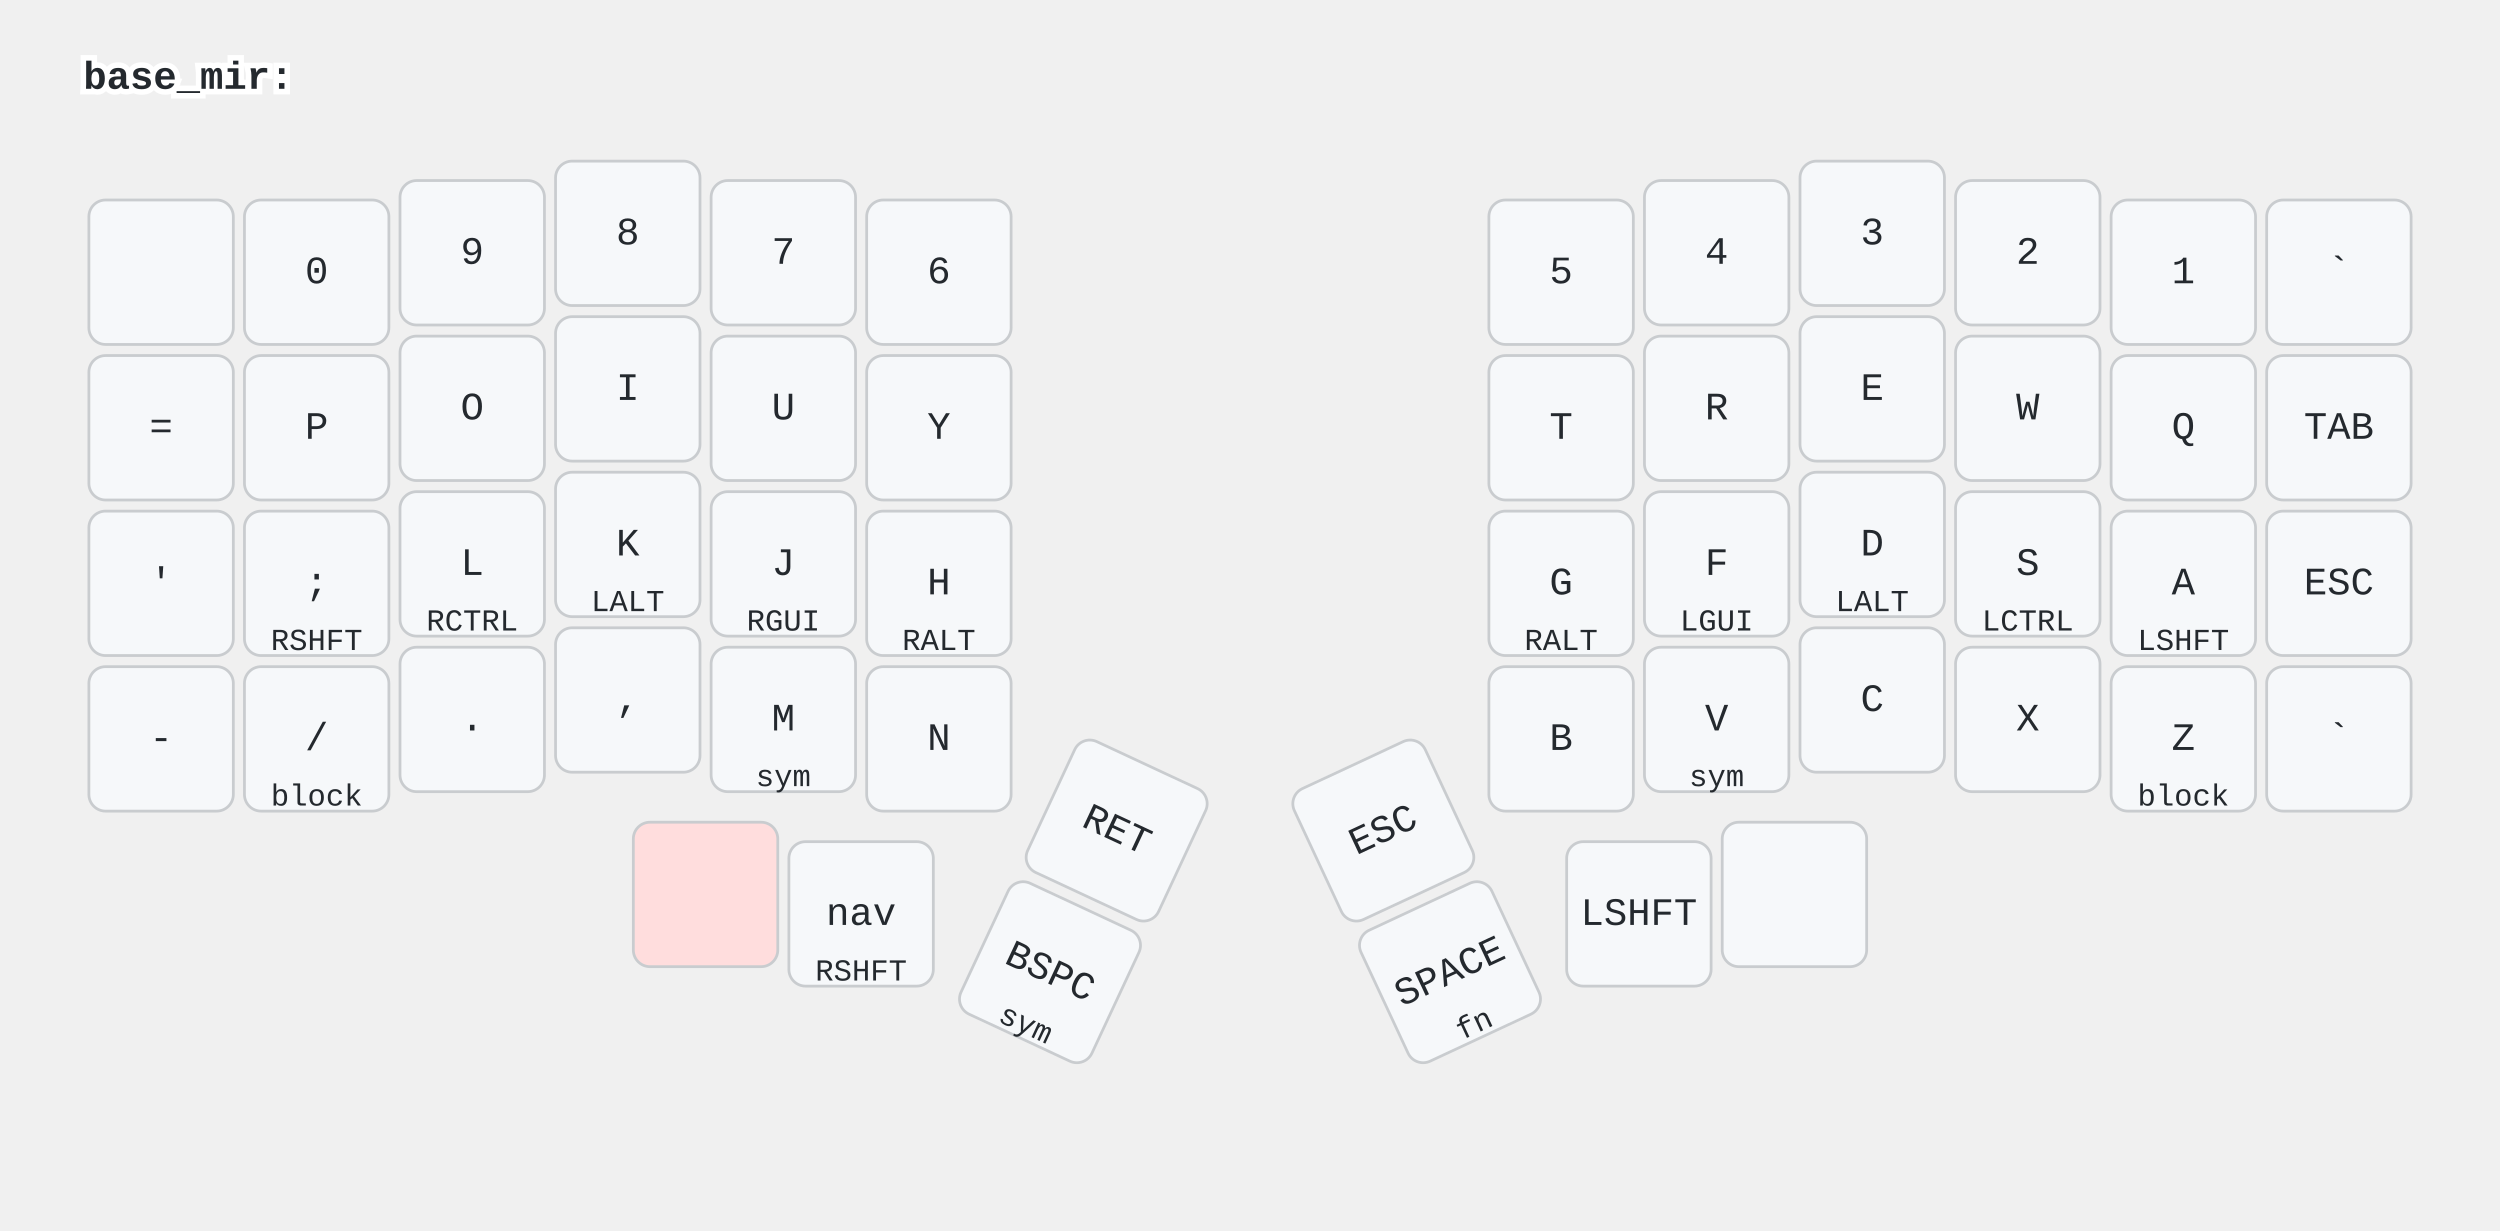
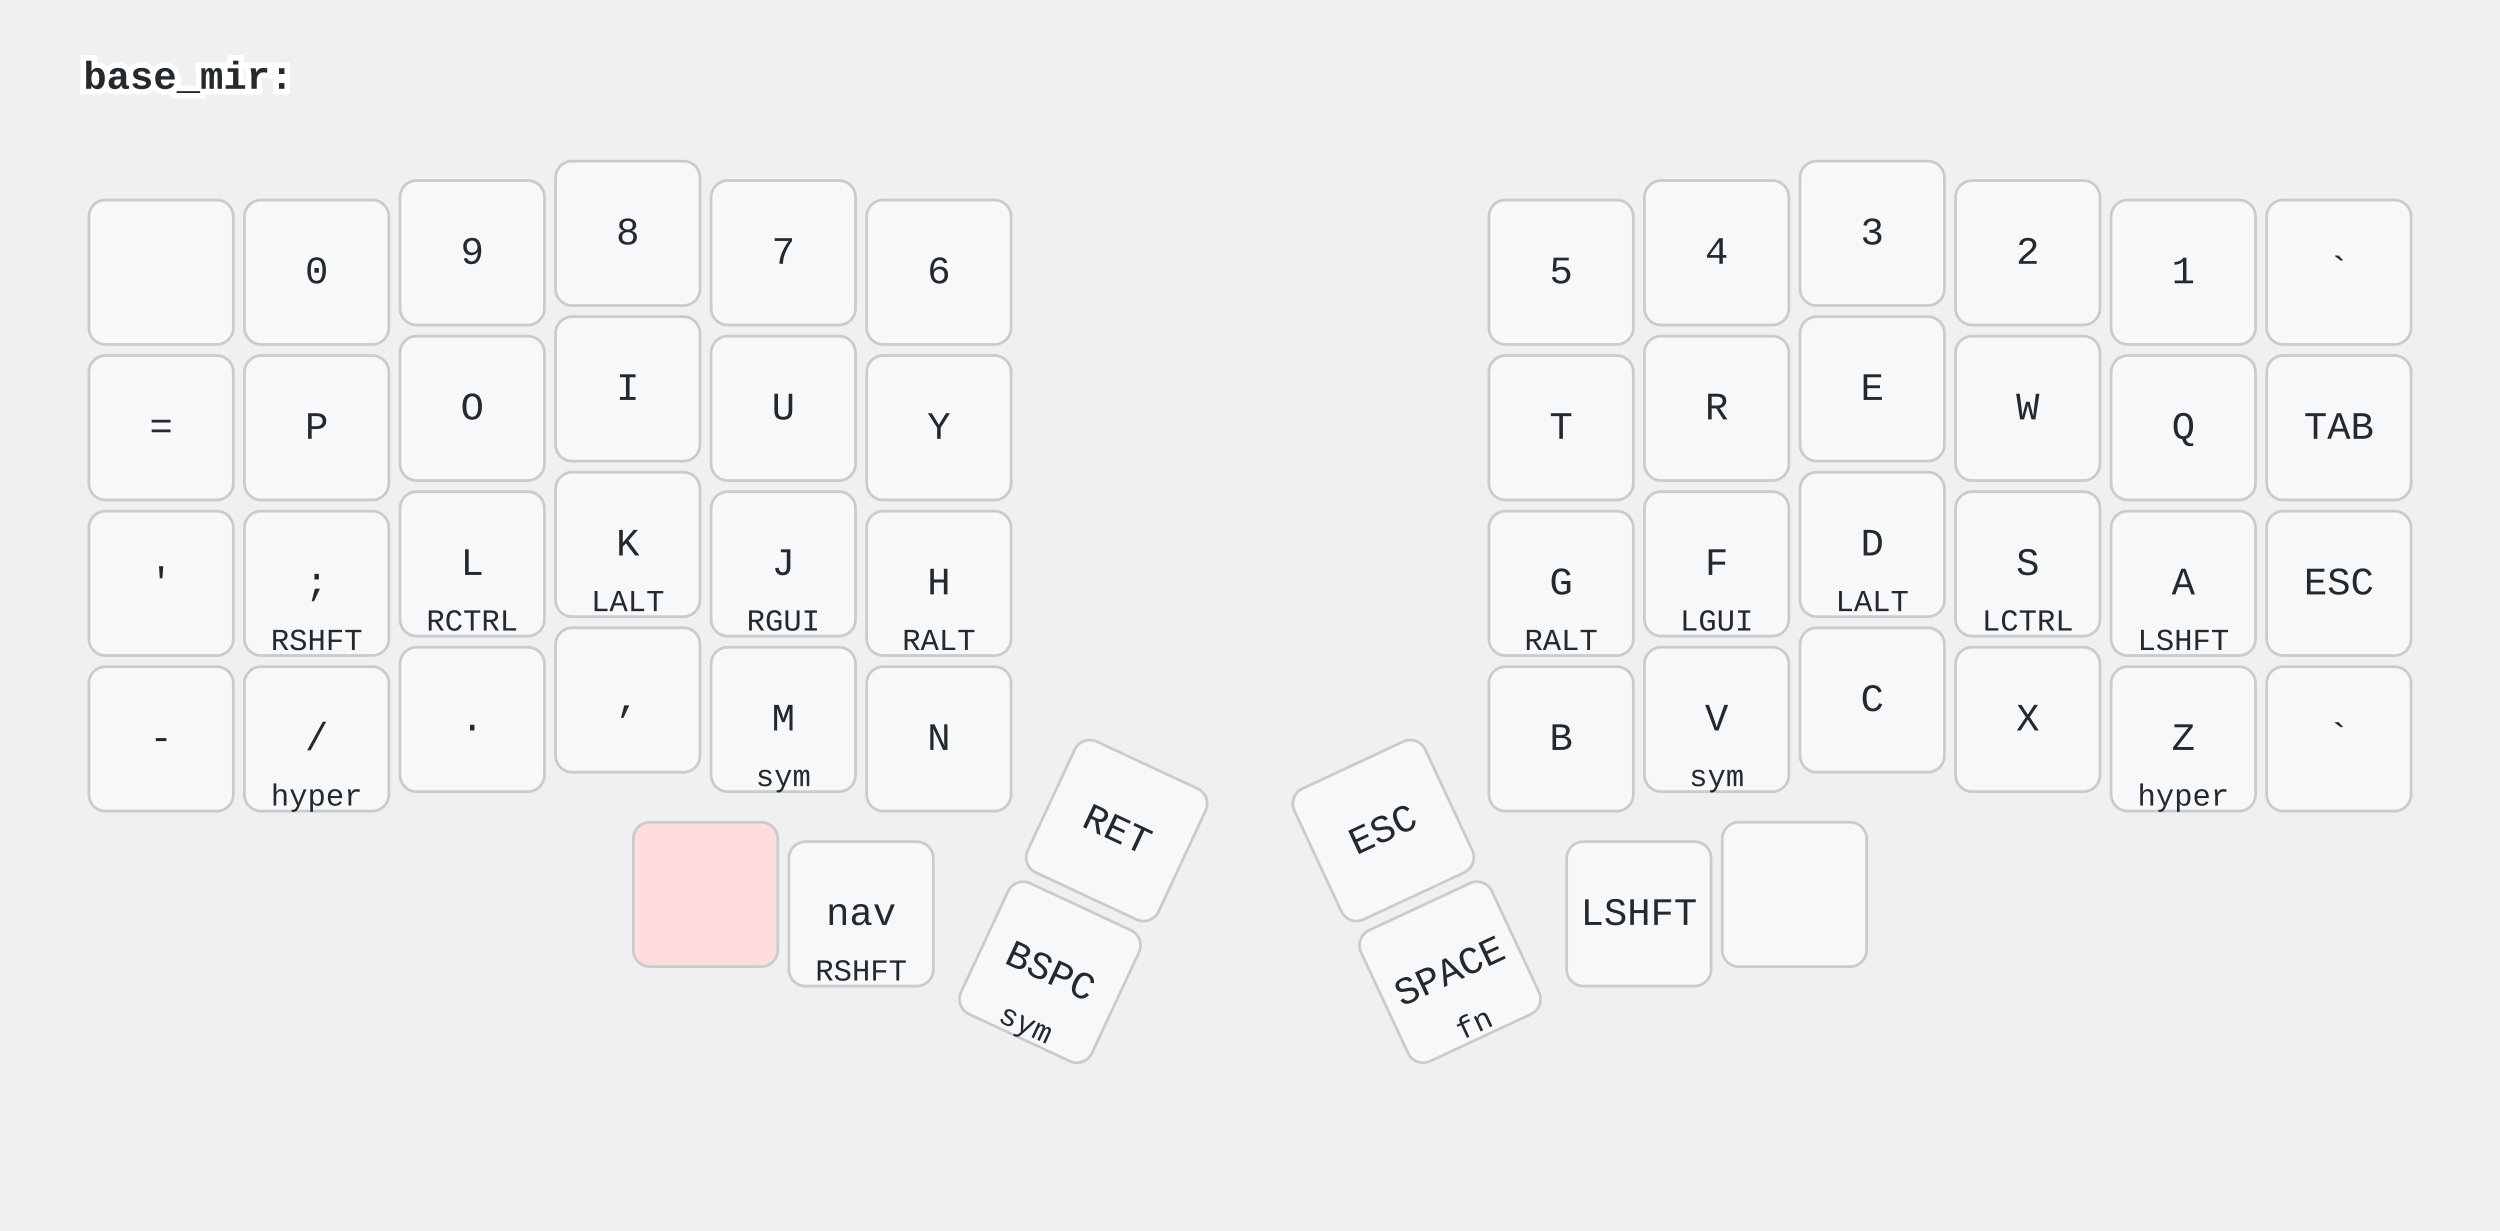
<svg xmlns="http://www.w3.org/2000/svg" width="900" height="443" viewBox="0 0 900 443" class="keymap">
  <style>/* inherit to force styles through use tags */
svg path {
    fill: inherit;
}

/* font and background color specifications */
svg.keymap {
    font-family: SFMono-Regular,Consolas,Liberation Mono,Menlo,monospace;
    font-size: 14px;
    font-kerning: normal;
    text-rendering: optimizeLegibility;
    fill: #24292e;
}

/* default key styling */
rect.key {
    fill: #f6f8fa;
}

rect.key, rect.combo {
    stroke: #c9cccf;
    stroke-width: 1;
}

/* default key side styling, only used is draw_key_sides is set */
rect.side {
    filter: brightness(90%);
}

/* color accent for combo boxes */
rect.combo, rect.combo-separate {
    fill: #cdf;
}

/* color accent for held keys */
rect.held, rect.combo.held {
    fill: #fdd;
}

/* color accent for ghost (optional) keys */
rect.ghost, rect.combo.ghost {
    stroke-dasharray: 4, 4;
    stroke-width: 2;
}

text {
    text-anchor: middle;
    dominant-baseline: middle;
}

/* styling for layer labels */
text.label {
    font-weight: bold;
    text-anchor: start;
    stroke: white;
    stroke-width: 4;
    paint-order: stroke;
}

/* styling for optional footer */
text.footer {
    text-anchor: end;
    dominant-baseline: auto;
    stroke: white;
    stroke-width: 4;
    paint-order: stroke;
}

/* styling for combo tap, and key non-tap label text */
text.combo, text.hold, text.shifted, text.left, text.right, text.tl, text.tr, text.bl, text.br {
    font-size: 11px;
}

text.hold, text.bl, text.br {
    text-anchor: middle;
    dominant-baseline: auto;
}

text.shifted, text.tl, text.tr {
    text-anchor: middle;
    dominant-baseline: hanging;
}

text.left, text.tl, text.bl {
    text-anchor: start;
}

text.right, text.tr, text.br {
    text-anchor: end;
}

text.layer-activator {
    text-decoration: underline;
}

/* styling for hold/shifted label text in combo box */
text.combo.hold, text.combo.shifted, text.combo.left, text.combo.right {
    font-size: 8px;
}

/* lighter symbol for transparent keys */
text.trans {
    fill: #7b7e81;
}

/* styling for combo dendrons */
path.combo {
    stroke-width: 1;
    stroke: gray;
    fill: none;
}

/* Start Tabler Icons Cleanup */
/* cannot use height/width with glyphs */
.icon-tabler &gt; path {
    fill: inherit;
    stroke: inherit;
    stroke-width: 2;
}
/* hide tabler's default box */
.icon-tabler &gt; path[stroke="none"][fill="none"] {
    visibility: hidden;
}
/* End Tabler Icons Cleanup */
</style>
  <g transform="translate(30, 0)" class="layer-base_mir">
    <text x="0" y="28" class="label" id="base_mir">base_mir:</text>
    <g transform="translate(0, 56)">
      <g transform="translate(28, 42)" class="key keypos-0">
        <rect rx="6" ry="6" x="-26" y="-26" width="52" height="52" class="key" />
      </g>
      <g transform="translate(84, 42)" class="key keypos-1">
        <rect rx="6" ry="6" x="-26" y="-26" width="52" height="52" class="key" />
        <text x="0" y="0" class="key tap">0</text>
      </g>
      <g transform="translate(140, 35)" class="key keypos-2">
        <rect rx="6" ry="6" x="-26" y="-26" width="52" height="52" class="key" />
        <text x="0" y="0" class="key tap">9</text>
      </g>
      <g transform="translate(196, 28)" class="key keypos-3">
        <rect rx="6" ry="6" x="-26" y="-26" width="52" height="52" class="key" />
        <text x="0" y="0" class="key tap">8</text>
      </g>
      <g transform="translate(252, 35)" class="key keypos-4">
        <rect rx="6" ry="6" x="-26" y="-26" width="52" height="52" class="key" />
        <text x="0" y="0" class="key tap">7</text>
      </g>
      <g transform="translate(308, 42)" class="key keypos-5">
        <rect rx="6" ry="6" x="-26" y="-26" width="52" height="52" class="key" />
        <text x="0" y="0" class="key tap">6</text>
      </g>
      <g transform="translate(532, 42)" class="key keypos-6">
        <rect rx="6" ry="6" x="-26" y="-26" width="52" height="52" class="key" />
        <text x="0" y="0" class="key tap">5</text>
      </g>
      <g transform="translate(588, 35)" class="key keypos-7">
        <rect rx="6" ry="6" x="-26" y="-26" width="52" height="52" class="key" />
        <text x="0" y="0" class="key tap">4</text>
      </g>
      <g transform="translate(644, 28)" class="key keypos-8">
        <rect rx="6" ry="6" x="-26" y="-26" width="52" height="52" class="key" />
        <text x="0" y="0" class="key tap">3</text>
      </g>
      <g transform="translate(700, 35)" class="key keypos-9">
        <rect rx="6" ry="6" x="-26" y="-26" width="52" height="52" class="key" />
        <text x="0" y="0" class="key tap">2</text>
      </g>
      <g transform="translate(756, 42)" class="key keypos-10">
        <rect rx="6" ry="6" x="-26" y="-26" width="52" height="52" class="key" />
        <text x="0" y="0" class="key tap">1</text>
      </g>
      <g transform="translate(812, 42)" class="key keypos-11">
        <rect rx="6" ry="6" x="-26" y="-26" width="52" height="52" class="key" />
        <text x="0" y="0" class="key tap">`</text>
      </g>
      <g transform="translate(28, 98)" class="key keypos-12">
        <rect rx="6" ry="6" x="-26" y="-26" width="52" height="52" class="key" />
        <text x="0" y="0" class="key tap">=</text>
      </g>
      <g transform="translate(84, 98)" class="key keypos-13">
        <rect rx="6" ry="6" x="-26" y="-26" width="52" height="52" class="key" />
        <text x="0" y="0" class="key tap">P</text>
      </g>
      <g transform="translate(140, 91)" class="key keypos-14">
        <rect rx="6" ry="6" x="-26" y="-26" width="52" height="52" class="key" />
        <text x="0" y="0" class="key tap">O</text>
      </g>
      <g transform="translate(196, 84)" class="key keypos-15">
        <rect rx="6" ry="6" x="-26" y="-26" width="52" height="52" class="key" />
        <text x="0" y="0" class="key tap">I</text>
      </g>
      <g transform="translate(252, 91)" class="key keypos-16">
        <rect rx="6" ry="6" x="-26" y="-26" width="52" height="52" class="key" />
        <text x="0" y="0" class="key tap">U</text>
      </g>
      <g transform="translate(308, 98)" class="key keypos-17">
        <rect rx="6" ry="6" x="-26" y="-26" width="52" height="52" class="key" />
        <text x="0" y="0" class="key tap">Y</text>
      </g>
      <g transform="translate(532, 98)" class="key keypos-18">
        <rect rx="6" ry="6" x="-26" y="-26" width="52" height="52" class="key" />
        <text x="0" y="0" class="key tap">T</text>
      </g>
      <g transform="translate(588, 91)" class="key keypos-19">
        <rect rx="6" ry="6" x="-26" y="-26" width="52" height="52" class="key" />
        <text x="0" y="0" class="key tap">R</text>
      </g>
      <g transform="translate(644, 84)" class="key keypos-20">
        <rect rx="6" ry="6" x="-26" y="-26" width="52" height="52" class="key" />
        <text x="0" y="0" class="key tap">E</text>
      </g>
      <g transform="translate(700, 91)" class="key keypos-21">
        <rect rx="6" ry="6" x="-26" y="-26" width="52" height="52" class="key" />
        <text x="0" y="0" class="key tap">W</text>
      </g>
      <g transform="translate(756, 98)" class="key keypos-22">
        <rect rx="6" ry="6" x="-26" y="-26" width="52" height="52" class="key" />
        <text x="0" y="0" class="key tap">Q</text>
      </g>
      <g transform="translate(812, 98)" class="key keypos-23">
        <rect rx="6" ry="6" x="-26" y="-26" width="52" height="52" class="key" />
        <text x="0" y="0" class="key tap">TAB</text>
      </g>
      <g transform="translate(28, 154)" class="key keypos-24">
        <rect rx="6" ry="6" x="-26" y="-26" width="52" height="52" class="key" />
        <text x="0" y="0" class="key tap">'</text>
      </g>
      <g transform="translate(84, 154)" class="key keypos-25">
        <rect rx="6" ry="6" x="-26" y="-26" width="52" height="52" class="key" />
        <text x="0" y="0" class="key tap">;</text>
        <text x="0" y="24" class="key hold">RSHFT</text>
      </g>
      <g transform="translate(140, 147)" class="key keypos-26">
        <rect rx="6" ry="6" x="-26" y="-26" width="52" height="52" class="key" />
        <text x="0" y="0" class="key tap">L</text>
        <text x="0" y="24" class="key hold">RCTRL</text>
      </g>
      <g transform="translate(196, 140)" class="key keypos-27">
        <rect rx="6" ry="6" x="-26" y="-26" width="52" height="52" class="key" />
        <text x="0" y="0" class="key tap">K</text>
        <text x="0" y="24" class="key hold">LALT</text>
      </g>
      <g transform="translate(252, 147)" class="key keypos-28">
        <rect rx="6" ry="6" x="-26" y="-26" width="52" height="52" class="key" />
        <text x="0" y="0" class="key tap">J</text>
        <text x="0" y="24" class="key hold">RGUI</text>
      </g>
      <g transform="translate(308, 154)" class="key keypos-29">
        <rect rx="6" ry="6" x="-26" y="-26" width="52" height="52" class="key" />
        <text x="0" y="0" class="key tap">H</text>
        <text x="0" y="24" class="key hold">RALT</text>
      </g>
      <g transform="translate(532, 154)" class="key keypos-30">
        <rect rx="6" ry="6" x="-26" y="-26" width="52" height="52" class="key" />
        <text x="0" y="0" class="key tap">G</text>
        <text x="0" y="24" class="key hold">RALT</text>
      </g>
      <g transform="translate(588, 147)" class="key keypos-31">
        <rect rx="6" ry="6" x="-26" y="-26" width="52" height="52" class="key" />
        <text x="0" y="0" class="key tap">F</text>
        <text x="0" y="24" class="key hold">LGUI</text>
      </g>
      <g transform="translate(644, 140)" class="key keypos-32">
        <rect rx="6" ry="6" x="-26" y="-26" width="52" height="52" class="key" />
        <text x="0" y="0" class="key tap">D</text>
        <text x="0" y="24" class="key hold">LALT</text>
      </g>
      <g transform="translate(700, 147)" class="key keypos-33">
        <rect rx="6" ry="6" x="-26" y="-26" width="52" height="52" class="key" />
        <text x="0" y="0" class="key tap">S</text>
        <text x="0" y="24" class="key hold">LCTRL</text>
      </g>
      <g transform="translate(756, 154)" class="key keypos-34">
        <rect rx="6" ry="6" x="-26" y="-26" width="52" height="52" class="key" />
        <text x="0" y="0" class="key tap">A</text>
        <text x="0" y="24" class="key hold">LSHFT</text>
      </g>
      <g transform="translate(812, 154)" class="key keypos-35">
        <rect rx="6" ry="6" x="-26" y="-26" width="52" height="52" class="key" />
        <text x="0" y="0" class="key tap">ESC</text>
      </g>
      <g transform="translate(28, 210)" class="key keypos-36">
        <rect rx="6" ry="6" x="-26" y="-26" width="52" height="52" class="key" />
        <text x="0" y="0" class="key tap">-</text>
      </g>
      <g transform="translate(84, 210)" class="key keypos-37">
        <rect rx="6" ry="6" x="-26" y="-26" width="52" height="52" class="key" />
        <text x="0" y="0" class="key tap">/</text>
-         <text x="0" y="24" class="key hold">block</text>
+         <text x="0" y="24" class="key hold">hyper</text>
      </g>
      <g transform="translate(140, 203)" class="key keypos-38">
        <rect rx="6" ry="6" x="-26" y="-26" width="52" height="52" class="key" />
        <text x="0" y="0" class="key tap">.</text>
      </g>
      <g transform="translate(196, 196)" class="key keypos-39">
        <rect rx="6" ry="6" x="-26" y="-26" width="52" height="52" class="key" />
        <text x="0" y="0" class="key tap">,</text>
      </g>
      <g transform="translate(252, 203)" class="key keypos-40">
        <rect rx="6" ry="6" x="-26" y="-26" width="52" height="52" class="key" />
        <text x="0" y="0" class="key tap">M</text>
        <text x="0" y="24" class="key hold">sym</text>
      </g>
      <g transform="translate(308, 210)" class="key keypos-41">
        <rect rx="6" ry="6" x="-26" y="-26" width="52" height="52" class="key" />
        <text x="0" y="0" class="key tap">N</text>
      </g>
      <g transform="translate(372, 243) rotate(25.0)" class="key keypos-42">
        <rect rx="6" ry="6" x="-26" y="-26" width="52" height="52" class="key" />
        <text x="0" y="0" class="key tap">RET</text>
      </g>
      <g transform="translate(468, 243) rotate(-25.0)" class="key keypos-43">
        <rect rx="6" ry="6" x="-26" y="-26" width="52" height="52" class="key" />
        <text x="0" y="0" class="key tap">ESC</text>
      </g>
      <g transform="translate(532, 210)" class="key keypos-44">
        <rect rx="6" ry="6" x="-26" y="-26" width="52" height="52" class="key" />
        <text x="0" y="0" class="key tap">B</text>
      </g>
      <g transform="translate(588, 203)" class="key keypos-45">
        <rect rx="6" ry="6" x="-26" y="-26" width="52" height="52" class="key" />
        <text x="0" y="0" class="key tap">V</text>
        <text x="0" y="24" class="key hold">sym</text>
      </g>
      <g transform="translate(644, 196)" class="key keypos-46">
        <rect rx="6" ry="6" x="-26" y="-26" width="52" height="52" class="key" />
        <text x="0" y="0" class="key tap">C</text>
      </g>
      <g transform="translate(700, 203)" class="key keypos-47">
        <rect rx="6" ry="6" x="-26" y="-26" width="52" height="52" class="key" />
        <text x="0" y="0" class="key tap">X</text>
      </g>
      <g transform="translate(756, 210)" class="key keypos-48">
        <rect rx="6" ry="6" x="-26" y="-26" width="52" height="52" class="key" />
        <text x="0" y="0" class="key tap">Z</text>
-         <text x="0" y="24" class="key hold">block</text>
+         <text x="0" y="24" class="key hold">hyper</text>
      </g>
      <g transform="translate(812, 210)" class="key keypos-49">
        <rect rx="6" ry="6" x="-26" y="-26" width="52" height="52" class="key" />
        <text x="0" y="0" class="key tap">`</text>
      </g>
      <g transform="translate(224, 266)" class="key held keypos-50">
        <rect rx="6" ry="6" x="-26" y="-26" width="52" height="52" class="key held" />
      </g>
      <g transform="translate(280, 273)" class="key keypos-51">
        <rect rx="6" ry="6" x="-26" y="-26" width="52" height="52" class="key" />
        <text x="0" y="0" class="key tap">nav</text>
        <text x="0" y="24" class="key hold">RSHFT</text>
      </g>
      <g transform="translate(348, 294) rotate(25.0)" class="key keypos-52">
        <rect rx="6" ry="6" x="-26" y="-26" width="52" height="52" class="key" />
        <text x="0" y="0" class="key tap">BSPC</text>
        <text x="0" y="24" class="key hold">sym</text>
      </g>
      <g transform="translate(492, 294) rotate(-25.0)" class="key keypos-53">
        <rect rx="6" ry="6" x="-26" y="-26" width="52" height="52" class="key" />
        <text x="0" y="0" class="key tap">SPACE</text>
        <text x="0" y="24" class="key hold">fn</text>
      </g>
      <g transform="translate(560, 273)" class="key keypos-54">
        <rect rx="6" ry="6" x="-26" y="-26" width="52" height="52" class="key" />
        <text x="0" y="0" class="key tap">LSHFT</text>
      </g>
      <g transform="translate(616, 266)" class="key keypos-55">
        <rect rx="6" ry="6" x="-26" y="-26" width="52" height="52" class="key" />
      </g>
    </g>
  </g>
</svg>
